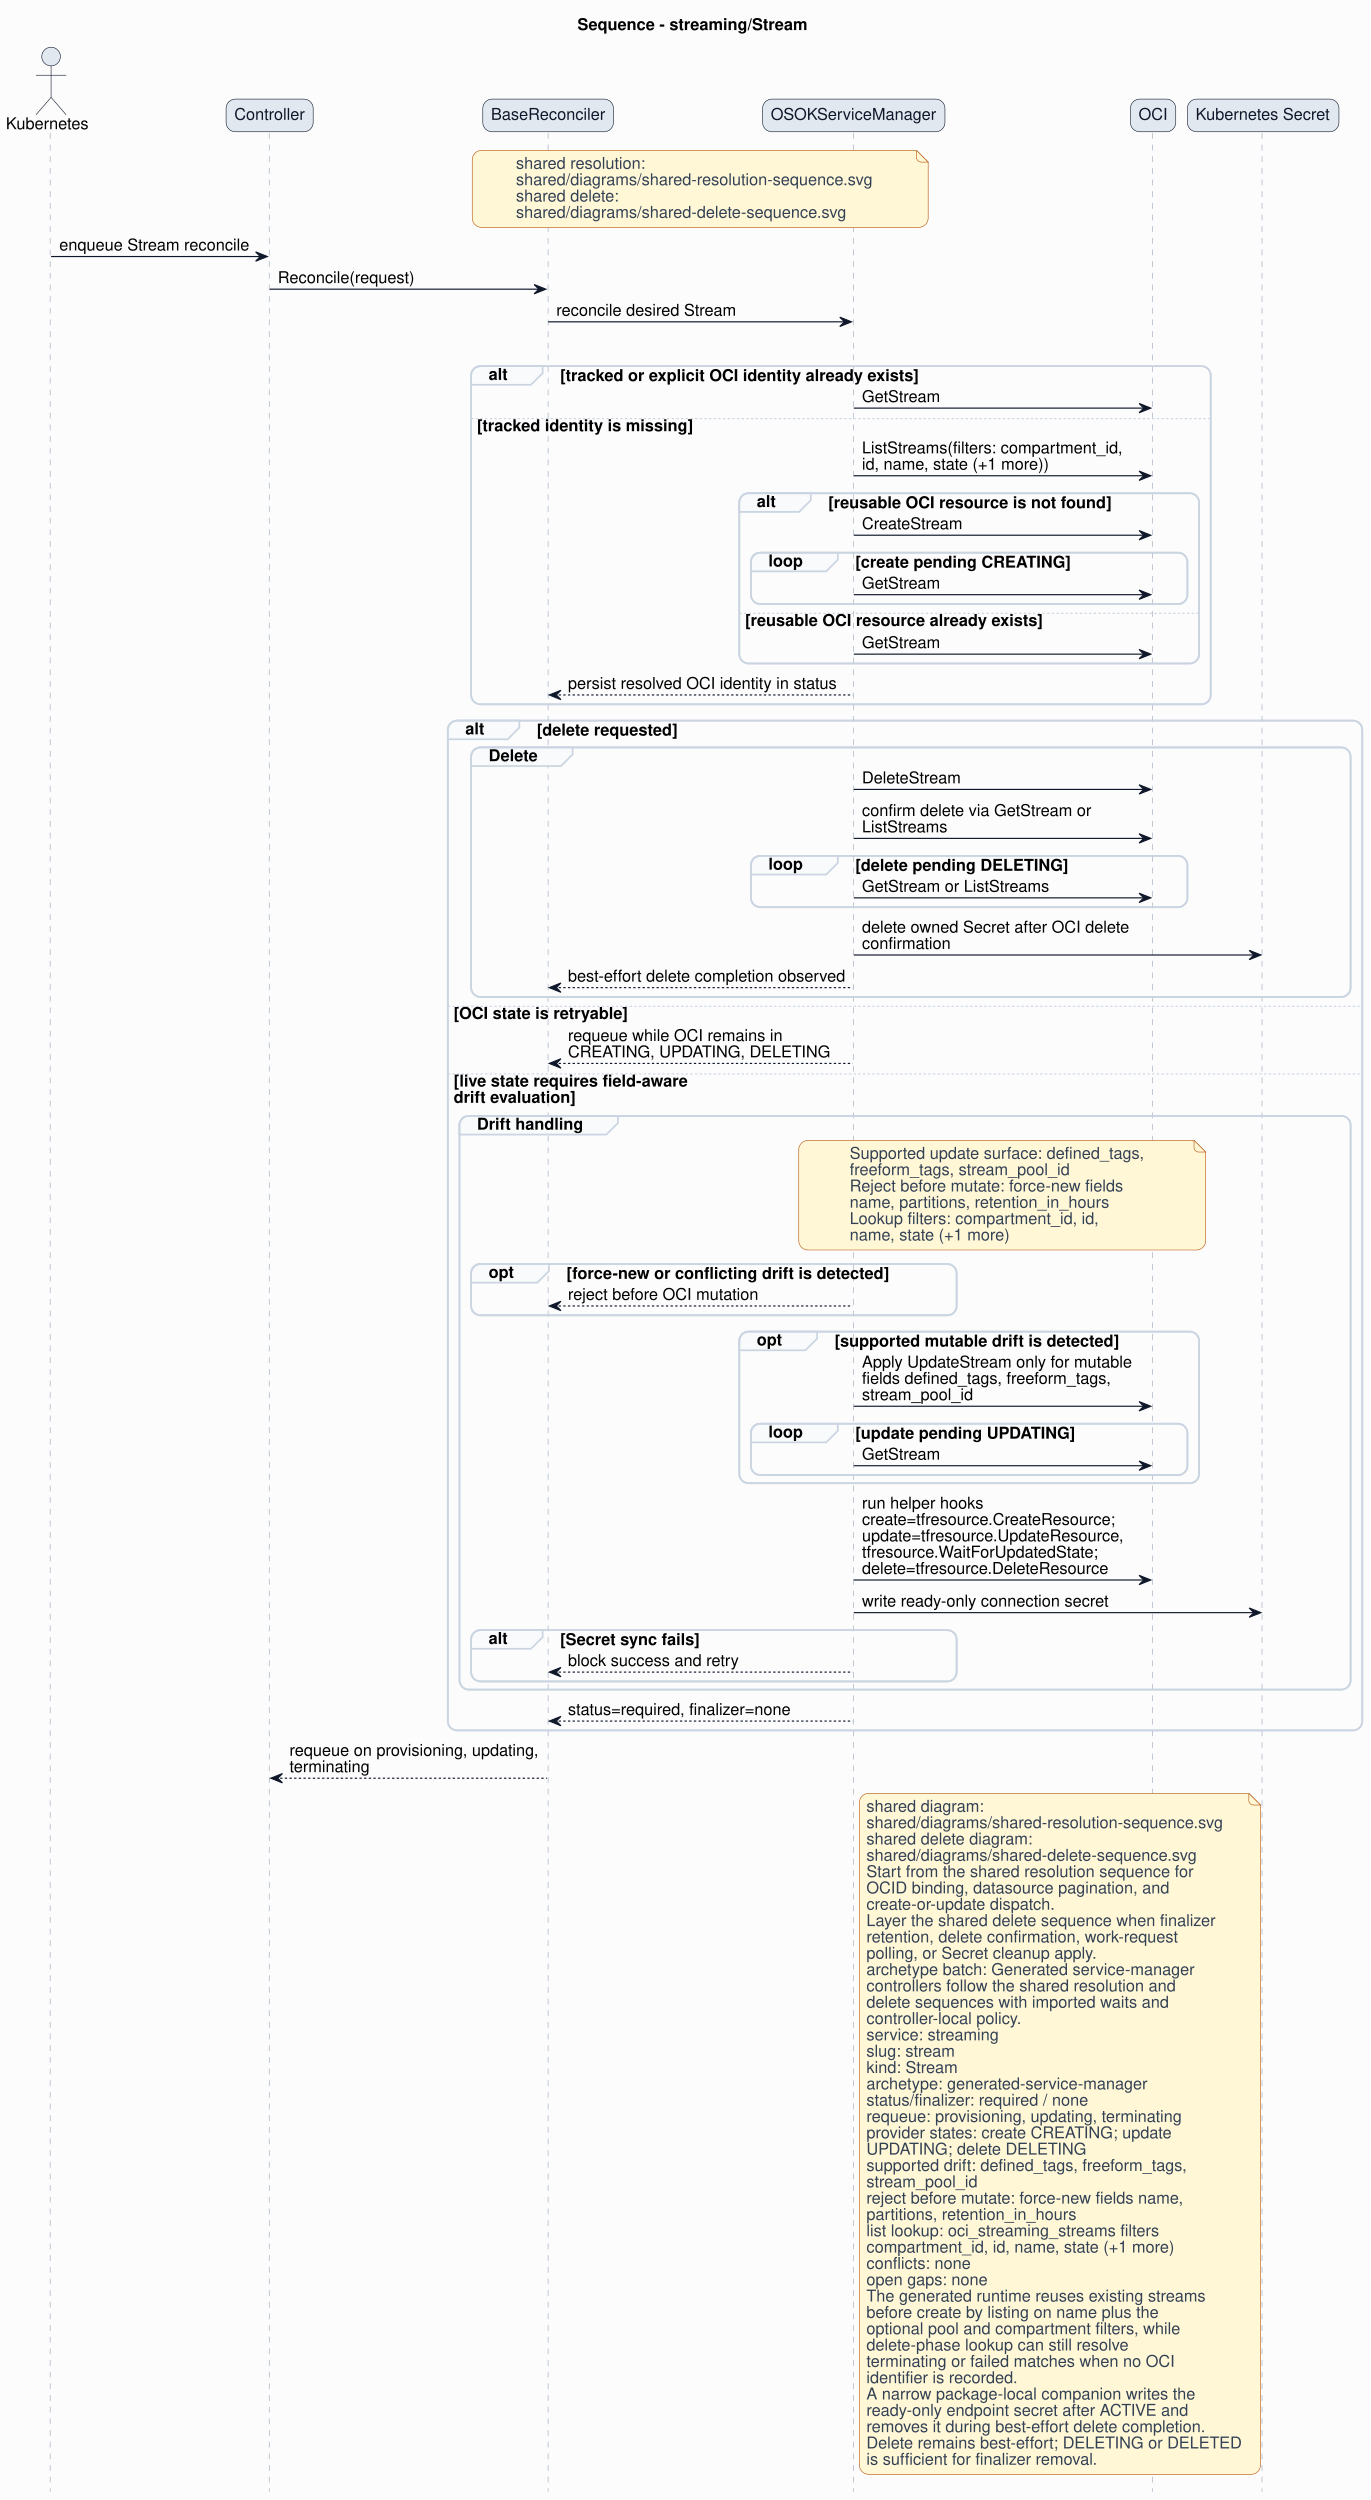
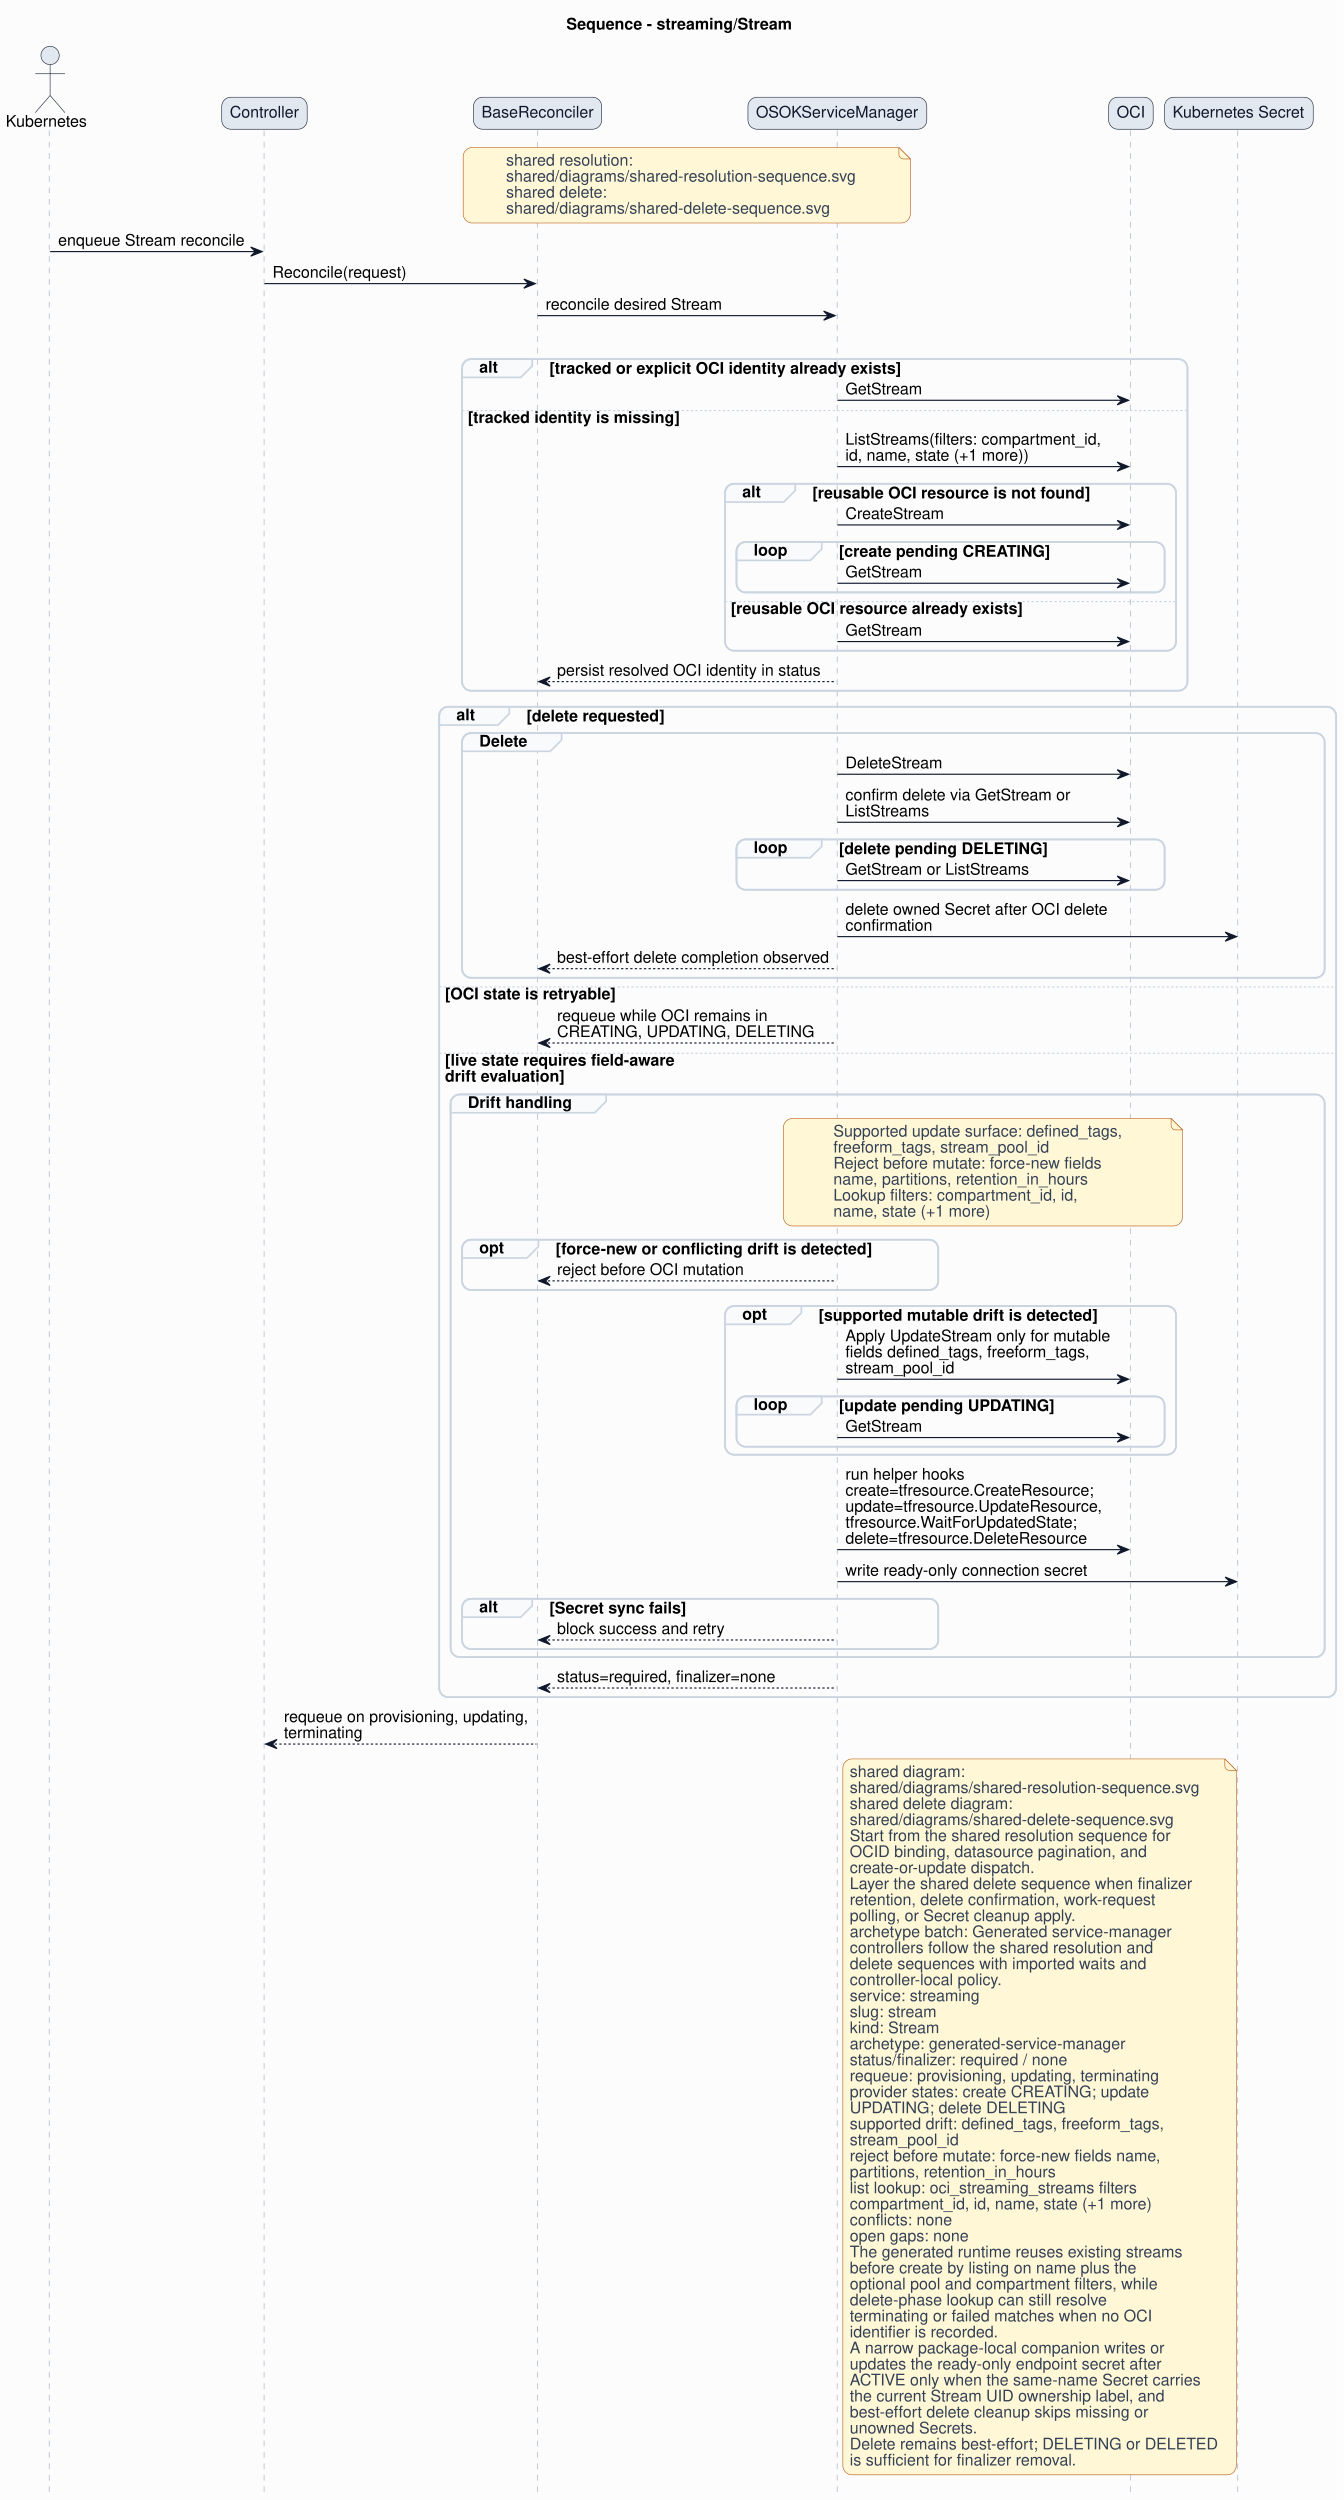
- <svg xmlns="http://www.w3.org/2000/svg" contentStyleType="text/css" data-diagram-type="SEQUENCE" height="2144px" preserveAspectRatio="none" style="width:1175px;height:2144px;background:#FCFCFD;" version="1.1" viewBox="0 0 1175 2144" width="1175px" zoomAndPan="magnify">
+ <svg xmlns="http://www.w3.org/2000/svg" contentStyleType="text/css" data-diagram-type="SEQUENCE" height="2186px" preserveAspectRatio="none" style="width:1175px;height:2186px;background:#FCFCFD;" version="1.1" viewBox="0 0 1175 2186" width="1175px" zoomAndPan="magnify">
  <defs />
  <g>
-     <rect fill="#FCFCFD" height="2144" style="stroke:none;stroke-width:1;" width="1175" x="0" y="0" />
+     <rect fill="#FCFCFD" height="2186" style="stroke:none;stroke-width:1;" width="1175" x="0" y="0" />
    <text fill="#000000" font-family="Helvetica" font-size="14" font-weight="bold" lengthAdjust="spacing" textLength="196.848" x="495.215" y="25.78">Sequence - streaming/Stream</text>
    <rect fill="none" height="290" rx="8" ry="8" style="stroke:#CBD5E1;stroke-width:1.5;" width="634.28" x="404.039" y="314" />
    <rect fill="none" height="146" rx="8" ry="8" style="stroke:#CBD5E1;stroke-width:1.5;" width="394.316" x="634.003" y="423" />
    <rect fill="none" height="44" rx="8" ry="8" style="stroke:#CBD5E1;stroke-width:1.5;" width="374.316" x="644.003" y="474" />
    <rect fill="none" height="866" rx="8" ry="8" style="stroke:#CBD5E1;stroke-width:1.5;" width="784.238" x="384.039" y="618" />
    <rect fill="none" height="214" rx="8" ry="8" style="stroke:#CBD5E1;stroke-width:1.5;" width="754.238" x="404.039" y="641" />
    <rect fill="none" height="44" rx="8" ry="8" style="stroke:#CBD5E1;stroke-width:1.5;" width="374.316" x="644.003" y="734" />
    <rect fill="none" height="492" rx="8" ry="8" style="stroke:#CBD5E1;stroke-width:1.5;" width="764.238" x="394.039" y="957" />
    <rect fill="none" height="44" rx="8" ry="8" style="stroke:#CBD5E1;stroke-width:1.5;" width="416.357" x="404.039" y="1084" />
    <rect fill="none" height="130" rx="8" ry="8" style="stroke:#CBD5E1;stroke-width:1.5;" width="394.316" x="634.003" y="1142" />
    <rect fill="none" height="44" rx="8" ry="8" style="stroke:#CBD5E1;stroke-width:1.5;" width="374.316" x="644.003" y="1221" />
    <rect fill="none" height="44" rx="8" ry="8" style="stroke:#CBD5E1;stroke-width:1.5;" width="416.357" x="404.039" y="1398" />
    <g class="participant-lifeline" data-entity-uid="part1" data-qualified-name="Kubernetes" id="part1-lifeline">
      <g>
-         <rect fill="#000000" fill-opacity="0" height="2023" width="8" x="39.803" y="114" />
-         <line style="stroke:#94A3B8;stroke-width:0.5;stroke-dasharray:5,5;" x1="43" x2="43" y1="114" y2="2137" />
+         <rect fill="#000000" fill-opacity="0" height="2065" width="8" x="39.803" y="114" />
+         <line style="stroke:#94A3B8;stroke-width:0.5;stroke-dasharray:5,5;" x1="43" x2="43" y1="114" y2="2179" />
      </g>
    </g>
    <g class="participant-lifeline" data-entity-uid="part2" data-qualified-name="Controller" id="part2-lifeline">
      <g>
-         <rect fill="#000000" fill-opacity="0" height="2023" width="8" x="227.237" y="114" />
-         <line style="stroke:#94A3B8;stroke-width:0.5;stroke-dasharray:5,5;" x1="230.892" x2="230.892" y1="114" y2="2137" />
+         <rect fill="#000000" fill-opacity="0" height="2065" width="8" x="227.237" y="114" />
+         <line style="stroke:#94A3B8;stroke-width:0.5;stroke-dasharray:5,5;" x1="230.892" x2="230.892" y1="114" y2="2179" />
      </g>
    </g>
    <g class="participant-lifeline" data-entity-uid="part3" data-qualified-name="BaseReconciler" id="part3-lifeline">
      <g>
-         <rect fill="#000000" fill-opacity="0" height="2023" width="8" x="466.063" y="114" />
-         <line style="stroke:#94A3B8;stroke-width:0.5;stroke-dasharray:5,5;" x1="470.039" x2="470.039" y1="114" y2="2137" />
+         <rect fill="#000000" fill-opacity="0" height="2065" width="8" x="466.063" y="114" />
+         <line style="stroke:#94A3B8;stroke-width:0.5;stroke-dasharray:5,5;" x1="470.039" x2="470.039" y1="114" y2="2179" />
      </g>
    </g>
    <g class="participant-lifeline" data-entity-uid="part4" data-qualified-name="ServiceManager" id="part4-lifeline">
      <g>
-         <rect fill="#000000" fill-opacity="0" height="2023" width="8" x="728.2" y="114" />
-         <line style="stroke:#94A3B8;stroke-width:0.5;stroke-dasharray:5,5;" x1="732.003" x2="732.003" y1="114" y2="2137" />
+         <rect fill="#000000" fill-opacity="0" height="2065" width="8" x="728.2" y="114" />
+         <line style="stroke:#94A3B8;stroke-width:0.5;stroke-dasharray:5,5;" x1="732.003" x2="732.003" y1="114" y2="2179" />
      </g>
    </g>
    <g class="participant-lifeline" data-entity-uid="part5" data-qualified-name="OCI" id="part5-lifeline">
      <g>
-         <rect fill="#000000" fill-opacity="0" height="2023" width="8" x="984.875" y="114" />
-         <line style="stroke:#94A3B8;stroke-width:0.5;stroke-dasharray:5,5;" x1="988.43" x2="988.43" y1="114" y2="2137" />
+         <rect fill="#000000" fill-opacity="0" height="2065" width="8" x="984.875" y="114" />
+         <line style="stroke:#94A3B8;stroke-width:0.5;stroke-dasharray:5,5;" x1="988.43" x2="988.43" y1="114" y2="2179" />
      </g>
    </g>
    <g class="participant-lifeline" data-entity-uid="part6" data-qualified-name="SecretStore" id="part6-lifeline">
      <g>
-         <rect fill="#000000" fill-opacity="0" height="2023" width="8" x="1079.298" y="114" />
-         <line style="stroke:#94A3B8;stroke-width:0.5;stroke-dasharray:5,5;" x1="1082.319" x2="1082.319" y1="114" y2="2137" />
+         <rect fill="#000000" fill-opacity="0" height="2065" width="8" x="1079.298" y="114" />
+         <line style="stroke:#94A3B8;stroke-width:0.5;stroke-dasharray:5,5;" x1="1082.319" x2="1082.319" y1="114" y2="2179" />
      </g>
    </g>
    <g class="participant participant-head" data-entity-uid="part1" data-qualified-name="Kubernetes" id="part1-head">
      <text fill="#000000" font-family="Helvetica" font-size="14" lengthAdjust="spacing" textLength="71.606" x="5" y="110.78">Kubernetes</text>
      <ellipse cx="43.803" cy="48.5" fill="#E2E8F0" rx="8" ry="8" style="stroke:#0F172A;stroke-width:0.5;" />
      <path d="M43.803,56.5 L43.803,83.5 M30.803,64.5 L56.803,64.5 M43.803,83.5 L30.803,98.5 M43.803,83.5 L56.803,98.5" fill="none" style="stroke:#0F172A;stroke-width:0.5;" />
    </g>
    <g class="participant participant-head" data-entity-uid="part2" data-qualified-name="Controller" id="part2-head">
      <rect fill="#E2E8F0" height="28" rx="8" ry="8" style="stroke:#0F172A;stroke-width:0.5;" width="74.689" x="193.892" y="85" />
      <text fill="#0F172A" font-family="Helvetica" font-size="14" lengthAdjust="spacing" textLength="60.69" x="200.892" y="102.78">Controller</text>
    </g>
    <g class="participant participant-head" data-entity-uid="part3" data-qualified-name="BaseReconciler" id="part3-head">
      <rect fill="#E2E8F0" height="28" rx="8" ry="8" style="stroke:#0F172A;stroke-width:0.5;" width="112.048" x="414.039" y="85" />
      <text fill="#0F172A" font-family="Helvetica" font-size="14" lengthAdjust="spacing" textLength="98.048" x="421.039" y="102.78">BaseReconciler</text>
    </g>
    <g class="participant participant-head" data-entity-uid="part4" data-qualified-name="ServiceManager" id="part4-head">
      <rect fill="#E2E8F0" height="28" rx="8" ry="8" style="stroke:#0F172A;stroke-width:0.5;" width="156.393" x="654.003" y="85" />
      <text fill="#0F172A" font-family="Helvetica" font-size="14" lengthAdjust="spacing" textLength="142.393" x="661.003" y="102.78">OSOKServiceManager</text>
    </g>
    <g class="participant participant-head" data-entity-uid="part5" data-qualified-name="OCI" id="part5-head">
      <rect fill="#E2E8F0" height="28" rx="8" ry="8" style="stroke:#0F172A;stroke-width:0.5;" width="38.89" x="969.43" y="85" />
      <text fill="#0F172A" font-family="Helvetica" font-size="14" lengthAdjust="spacing" textLength="24.89" x="976.43" y="102.78">OCI</text>
    </g>
    <g class="participant participant-head" data-entity-uid="part6" data-qualified-name="SecretStore" id="part6-head">
      <rect fill="#E2E8F0" height="28" rx="8" ry="8" style="stroke:#0F172A;stroke-width:0.5;" width="129.958" x="1018.319" y="85" />
      <text fill="#0F172A" font-family="Helvetica" font-size="14" lengthAdjust="spacing" textLength="115.958" x="1025.319" y="102.78">Kubernetes Secret</text>
    </g>
    <path d="M405,137 L405,187 A8,8 0 0 0 413,195 L788,195 A8,8 0 0 0 796,187 L796,139 L786,129 L413,129 A8,8 0 0 0 405,137" fill="#FFF7D6" style="stroke:#B45309;stroke-width:0.5;" />
    <path d="M786,129 L786,135 A4,4 0 0 0 790,139 L796,139 L786,129" fill="#FFF7D6" style="stroke:#B45309;stroke-width:0.5;" />
    <text fill="#334155" font-family="Helvetica" font-size="14" lengthAdjust="spacing" textLength="111.289" x="442.483" y="144.78">shared resolution:</text>
    <text fill="#334155" font-family="Helvetica" font-size="14" lengthAdjust="spacing" textLength="307.392" x="442.483" y="158.78">shared/diagrams/shared-resolution-sequence.svg</text>
    <text fill="#334155" font-family="Helvetica" font-size="14" lengthAdjust="spacing" textLength="88.731" x="442.483" y="172.78">shared delete:</text>
    <text fill="#334155" font-family="Helvetica" font-size="14" lengthAdjust="spacing" textLength="284.833" x="442.483" y="186.78">shared/diagrams/shared-delete-sequence.svg</text>
    <g class="message" data-entity-1="part1" data-entity-2="part2" id="msg1">
      <polygon fill="#0F172A" points="219.237,216,229.237,220,219.237,224,223.237,220" style="stroke:#0F172A;stroke-width:1;" />
      <line style="stroke:#0F172A;stroke-width:1;" x1="43.803" x2="225.237" y1="220" y2="220" />
      <text fill="#000000" font-family="Helvetica" font-size="14" lengthAdjust="spacing" textLength="163.434" x="50.803" y="214.78">enqueue Stream reconcile</text>
    </g>
    <g class="message" data-entity-1="part2" data-entity-2="part3" id="msg2">
      <polygon fill="#0F172A" points="458.063,244,468.063,248,458.063,252,462.063,248" style="stroke:#0F172A;stroke-width:1;" />
      <line style="stroke:#0F172A;stroke-width:1;" x1="231.237" x2="464.063" y1="248" y2="248" />
      <text fill="#000000" font-family="Helvetica" font-size="14" lengthAdjust="spacing" textLength="117.496" x="238.237" y="242.78">Reconcile(request)</text>
    </g>
    <g class="message" data-entity-1="part3" data-entity-2="part4" id="msg3">
      <polygon fill="#0F172A" points="720.2,272,730.2,276,720.2,280,724.2,276" style="stroke:#0F172A;stroke-width:1;" />
      <line style="stroke:#0F172A;stroke-width:1;" x1="470.063" x2="726.2" y1="276" y2="276" />
      <text fill="#000000" font-family="Helvetica" font-size="14" lengthAdjust="spacing" textLength="154.848" x="477.063" y="270.78">reconcile desired Stream</text>
    </g>
    <path d="M412.039,314 L465.377,314 L465.377,320 L455.377,330 L404.039,330 L404.039,322 A8,8 0 0 1 412.039,314" fill="#F8FAFC" style="stroke:#CBD5E1;stroke-width:1.5;" />
    <rect fill="none" height="290" rx="8" ry="8" style="stroke:#CBD5E1;stroke-width:1.5;" width="634.28" x="404.039" y="314" />
    <text fill="#000000" font-family="Helvetica" font-size="14" font-weight="bold" lengthAdjust="spacing" textLength="16.338" x="419.039" y="325.78">alt</text>
    <text fill="#000000" font-family="Helvetica" font-size="14" font-weight="bold" lengthAdjust="spacing" textLength="308.109" x="480.377" y="326.78">[tracked or explicit OCI identity already exists]</text>
    <g class="message" data-entity-1="part4" data-entity-2="part5" id="msg4">
      <polygon fill="#0F172A" points="976.875,346,986.875,350,976.875,354,980.875,350" style="stroke:#0F172A;stroke-width:1;" />
      <line style="stroke:#0F172A;stroke-width:1;" x1="732.2" x2="982.875" y1="350" y2="350" />
      <text fill="#000000" font-family="Helvetica" font-size="14" lengthAdjust="spacing" textLength="67.689" x="739.2" y="344.78">GetStream</text>
    </g>
    <line style="stroke:#CBD5E1;stroke-width:1;stroke-dasharray:2,2;" x1="404.039" x2="1038.319" y1="359" y2="359" />
    <text fill="#000000" font-family="Helvetica" font-size="14" font-weight="bold" lengthAdjust="spacing" textLength="185.158" x="409.039" y="369.78">[tracked identity is missing]</text>
    <g class="message" data-entity-1="part4" data-entity-2="part5" id="msg5">
      <polygon fill="#0F172A" points="976.875,404,986.875,408,976.875,412,980.875,408" style="stroke:#0F172A;stroke-width:1;" />
      <line style="stroke:#0F172A;stroke-width:1;" x1="732.2" x2="982.875" y1="408" y2="408" />
      <text fill="#000000" font-family="Helvetica" font-size="14" lengthAdjust="spacing" textLength="224.068" x="739.2" y="388.78">ListStreams(filters: compartment_id,</text>
      <text fill="#000000" font-family="Helvetica" font-size="14" lengthAdjust="spacing" textLength="161.451" x="739.2" y="402.78">id, name, state (+1 more))</text>
    </g>
    <path d="M642.003,423 L695.341,423 L695.341,429 L685.341,439 L634.003,439 L634.003,431 A8,8 0 0 1 642.003,423" fill="#F8FAFC" style="stroke:#CBD5E1;stroke-width:1.5;" />
    <rect fill="none" height="146" rx="8" ry="8" style="stroke:#CBD5E1;stroke-width:1.5;" width="394.316" x="634.003" y="423" />
    <text fill="#000000" font-family="Helvetica" font-size="14" font-weight="bold" lengthAdjust="spacing" textLength="16.338" x="649.003" y="434.78">alt</text>
    <text fill="#000000" font-family="Helvetica" font-size="14" font-weight="bold" lengthAdjust="spacing" textLength="242.703" x="710.341" y="435.78">[reusable OCI resource is not found]</text>
    <g class="message" data-entity-1="part4" data-entity-2="part5" id="msg6">
      <polygon fill="#0F172A" points="976.875,455,986.875,459,976.875,463,980.875,459" style="stroke:#0F172A;stroke-width:1;" />
      <line style="stroke:#0F172A;stroke-width:1;" x1="732.2" x2="982.875" y1="459" y2="459" />
      <text fill="#000000" font-family="Helvetica" font-size="14" lengthAdjust="spacing" textLength="87.144" x="739.2" y="453.78">CreateStream</text>
    </g>
    <path d="M652.003,474 L718.548,474 L718.548,480 L708.548,490 L644.003,490 L644.003,482 A8,8 0 0 1 652.003,474" fill="#F8FAFC" style="stroke:#CBD5E1;stroke-width:1.5;" />
    <rect fill="none" height="44" rx="8" ry="8" style="stroke:#CBD5E1;stroke-width:1.5;" width="374.316" x="644.003" y="474" />
    <text fill="#000000" font-family="Helvetica" font-size="14" font-weight="bold" lengthAdjust="spacing" textLength="29.545" x="659.003" y="485.78">loop</text>
    <text fill="#000000" font-family="Helvetica" font-size="14" font-weight="bold" lengthAdjust="spacing" textLength="185.903" x="733.548" y="486.78">[create pending CREATING]</text>
    <g class="message" data-entity-1="part4" data-entity-2="part5" id="msg7">
      <polygon fill="#0F172A" points="976.875,506,986.875,510,976.875,514,980.875,510" style="stroke:#0F172A;stroke-width:1;" />
      <line style="stroke:#0F172A;stroke-width:1;" x1="732.2" x2="982.875" y1="510" y2="510" />
      <text fill="#000000" font-family="Helvetica" font-size="14" lengthAdjust="spacing" textLength="67.689" x="739.2" y="504.78">GetStream</text>
    </g>
    <line style="stroke:#CBD5E1;stroke-width:1;stroke-dasharray:2,2;" x1="634.003" x2="1028.319" y1="526" y2="526" />
    <text fill="#000000" font-family="Helvetica" font-size="14" font-weight="bold" lengthAdjust="spacing" textLength="255.233" x="639.003" y="536.78">[reusable OCI resource already exists]</text>
    <g class="message" data-entity-1="part4" data-entity-2="part5" id="msg8">
      <polygon fill="#0F172A" points="976.875,557,986.875,561,976.875,565,980.875,561" style="stroke:#0F172A;stroke-width:1;" />
      <line style="stroke:#0F172A;stroke-width:1;" x1="732.2" x2="982.875" y1="561" y2="561" />
      <text fill="#000000" font-family="Helvetica" font-size="14" lengthAdjust="spacing" textLength="67.689" x="739.2" y="555.78">GetStream</text>
    </g>
    <g class="message" data-entity-1="part4" data-entity-2="part3" id="msg9">
      <polygon fill="#0F172A" points="481.063,592,471.063,596,481.063,600,477.063,596" style="stroke:#0F172A;stroke-width:1;" />
      <line style="stroke:#0F172A;stroke-width:1;stroke-dasharray:2,2;" x1="475.063" x2="731.2" y1="596" y2="596" />
      <text fill="#000000" font-family="Helvetica" font-size="14" lengthAdjust="spacing" textLength="231.096" x="487.063" y="590.78">persist resolved OCI identity in status</text>
    </g>
    <path d="M392.039,618 L445.377,618 L445.377,624 L435.377,634 L384.039,634 L384.039,626 A8,8 0 0 1 392.039,618" fill="#F8FAFC" style="stroke:#CBD5E1;stroke-width:1.5;" />
    <rect fill="none" height="866" rx="8" ry="8" style="stroke:#CBD5E1;stroke-width:1.5;" width="784.238" x="384.039" y="618" />
    <text fill="#000000" font-family="Helvetica" font-size="14" font-weight="bold" lengthAdjust="spacing" textLength="16.338" x="399.039" y="629.78">alt</text>
    <text fill="#000000" font-family="Helvetica" font-size="14" font-weight="bold" lengthAdjust="spacing" textLength="120.586" x="460.377" y="630.78">[delete requested]</text>
    <path d="M412.039,641 L491.06,641 L491.06,647 L481.06,657 L404.039,657 L404.039,649 A8,8 0 0 1 412.039,641" fill="#F8FAFC" style="stroke:#CBD5E1;stroke-width:1.5;" />
    <rect fill="none" height="214" rx="8" ry="8" style="stroke:#CBD5E1;stroke-width:1.5;" width="754.238" x="404.039" y="641" />
    <text fill="#000000" font-family="Helvetica" font-size="14" font-weight="bold" lengthAdjust="spacing" textLength="42.02" x="419.039" y="652.78">Delete</text>
    <g class="message" data-entity-1="part4" data-entity-2="part5" id="msg10">
      <polygon fill="#0F172A" points="976.875,673,986.875,677,976.875,681,980.875,677" style="stroke:#0F172A;stroke-width:1;" />
      <line style="stroke:#0F172A;stroke-width:1;" x1="732.2" x2="982.875" y1="677" y2="677" />
      <text fill="#000000" font-family="Helvetica" font-size="14" lengthAdjust="spacing" textLength="85.593" x="739.2" y="671.78">DeleteStream</text>
    </g>
    <g class="message" data-entity-1="part4" data-entity-2="part5" id="msg11">
      <polygon fill="#0F172A" points="976.875,715,986.875,719,976.875,723,980.875,719" style="stroke:#0F172A;stroke-width:1;" />
      <line style="stroke:#0F172A;stroke-width:1;" x1="732.2" x2="982.875" y1="719" y2="719" />
      <text fill="#000000" font-family="Helvetica" font-size="14" lengthAdjust="spacing" textLength="197.634" x="739.2" y="699.78">confirm delete via GetStream or</text>
      <text fill="#000000" font-family="Helvetica" font-size="14" lengthAdjust="spacing" textLength="73.91" x="739.2" y="713.78">ListStreams</text>
    </g>
    <path d="M652.003,734 L718.548,734 L718.548,740 L708.548,750 L644.003,750 L644.003,742 A8,8 0 0 1 652.003,734" fill="#F8FAFC" style="stroke:#CBD5E1;stroke-width:1.5;" />
    <rect fill="none" height="44" rx="8" ry="8" style="stroke:#CBD5E1;stroke-width:1.5;" width="374.316" x="644.003" y="734" />
    <text fill="#000000" font-family="Helvetica" font-size="14" font-weight="bold" lengthAdjust="spacing" textLength="29.545" x="659.003" y="745.78">loop</text>
    <text fill="#000000" font-family="Helvetica" font-size="14" font-weight="bold" lengthAdjust="spacing" textLength="182.779" x="733.548" y="746.78">[delete pending DELETING]</text>
    <g class="message" data-entity-1="part4" data-entity-2="part5" id="msg12">
      <polygon fill="#0F172A" points="976.875,766,986.875,770,976.875,774,980.875,770" style="stroke:#0F172A;stroke-width:1;" />
      <line style="stroke:#0F172A;stroke-width:1;" x1="732.2" x2="982.875" y1="770" y2="770" />
      <text fill="#000000" font-family="Helvetica" font-size="14" lengthAdjust="spacing" textLength="161.827" x="739.2" y="764.78">GetStream or ListStreams</text>
    </g>
    <g class="message" data-entity-1="part4" data-entity-2="part6" id="msg13">
      <polygon fill="#0F172A" points="1071.298,815,1081.298,819,1071.298,823,1075.298,819" style="stroke:#0F172A;stroke-width:1;" />
      <line style="stroke:#0F172A;stroke-width:1;" x1="732.2" x2="1077.298" y1="819" y2="819" />
      <text fill="#000000" font-family="Helvetica" font-size="14" lengthAdjust="spacing" textLength="230.357" x="739.2" y="799.78">delete owned Secret after OCI delete</text>
      <text fill="#000000" font-family="Helvetica" font-size="14" lengthAdjust="spacing" textLength="76.255" x="739.2" y="813.78">confirmation</text>
    </g>
    <g class="message" data-entity-1="part4" data-entity-2="part3" id="msg14">
      <polygon fill="#0F172A" points="481.063,843,471.063,847,481.063,851,477.063,847" style="stroke:#0F172A;stroke-width:1;" />
      <line style="stroke:#0F172A;stroke-width:1;stroke-dasharray:2,2;" x1="475.063" x2="731.2" y1="847" y2="847" />
      <text fill="#000000" font-family="Helvetica" font-size="14" lengthAdjust="spacing" textLength="238.137" x="487.063" y="841.78">best-effort delete completion observed</text>
    </g>
    <line style="stroke:#CBD5E1;stroke-width:1;stroke-dasharray:2,2;" x1="384.039" x2="1168.277" y1="863" y2="863" />
    <text fill="#000000" font-family="Helvetica" font-size="14" font-weight="bold" lengthAdjust="spacing" textLength="149.386" x="389.039" y="873.78">[OCI state is retryable]</text>
    <g class="message" data-entity-1="part4" data-entity-2="part3" id="msg15">
      <polygon fill="#0F172A" points="481.063,908,471.063,912,481.063,916,477.063,912" style="stroke:#0F172A;stroke-width:1;" />
      <line style="stroke:#0F172A;stroke-width:1;stroke-dasharray:2,2;" x1="475.063" x2="731.2" y1="912" y2="912" />
      <text fill="#000000" font-family="Helvetica" font-size="14" lengthAdjust="spacing" textLength="184.42" x="487.063" y="892.78">requeue while OCI remains in</text>
      <text fill="#000000" font-family="Helvetica" font-size="14" lengthAdjust="spacing" textLength="230.248" x="487.063" y="906.78">CREATING, UPDATING, DELETING</text>
    </g>
    <line style="stroke:#CBD5E1;stroke-width:1;stroke-dasharray:2,2;" x1="384.039" x2="1168.277" y1="921" y2="921" />
    <text fill="#000000" font-family="Helvetica" font-size="14" font-weight="bold" lengthAdjust="spacing" textLength="200.751" x="389.039" y="931.78">[live state requires field-aware</text>
    <text fill="#000000" font-family="Helvetica" font-size="14" font-weight="bold" lengthAdjust="spacing" textLength="105.007" x="389.039" y="945.78">drift evaluation]</text>
    <path d="M402.039,957 L530.025,957 L530.025,963 L520.025,973 L394.039,973 L394.039,965 A8,8 0 0 1 402.039,957" fill="#F8FAFC" style="stroke:#CBD5E1;stroke-width:1.5;" />
    <rect fill="none" height="492" rx="8" ry="8" style="stroke:#CBD5E1;stroke-width:1.5;" width="764.238" x="394.039" y="957" />
    <text fill="#000000" font-family="Helvetica" font-size="14" font-weight="bold" lengthAdjust="spacing" textLength="90.986" x="409.039" y="968.78">Drift handling</text>
    <path d="M685,986 L685,1064 A8,8 0 0 0 693,1072 L1026,1072 A8,8 0 0 0 1034,1064 L1034,988 L1024,978 L693,978 A8,8 0 0 0 685,986" fill="#FFF7D6" style="stroke:#B45309;stroke-width:0.5;" />
    <path d="M1024,978 L1024,984 A4,4 0 0 0 1028,988 L1034,988 L1024,978" fill="#FFF7D6" style="stroke:#B45309;stroke-width:0.5;" />
    <text fill="#334155" font-family="Helvetica" font-size="14" lengthAdjust="spacing" textLength="252.964" x="728.676" y="993.78">Supported update surface: defined_tags,</text>
    <text fill="#334155" font-family="Helvetica" font-size="14" lengthAdjust="spacing" textLength="189.875" x="728.676" y="1007.78">freeform_tags, stream_pool_id</text>
    <text fill="#334155" font-family="Helvetica" font-size="14" lengthAdjust="spacing" textLength="235.778" x="728.676" y="1021.78">Reject before mutate: force-new fields</text>
    <text fill="#334155" font-family="Helvetica" font-size="14" lengthAdjust="spacing" textLength="223.357" x="728.676" y="1035.78">name, partitions, retention_in_hours</text>
    <text fill="#334155" font-family="Helvetica" font-size="14" lengthAdjust="spacing" textLength="213.992" x="728.676" y="1049.78">Lookup filters: compartment_id, id,</text>
    <text fill="#334155" font-family="Helvetica" font-size="14" lengthAdjust="spacing" textLength="138.113" x="728.676" y="1063.78">name, state (+1 more)</text>
    <path d="M412.039,1084 L470.805,1084 L470.805,1090 L460.805,1100 L404.039,1100 L404.039,1092 A8,8 0 0 1 412.039,1084" fill="#F8FAFC" style="stroke:#CBD5E1;stroke-width:1.5;" />
    <rect fill="none" height="44" rx="8" ry="8" style="stroke:#CBD5E1;stroke-width:1.5;" width="416.357" x="404.039" y="1084" />
    <text fill="#000000" font-family="Helvetica" font-size="14" font-weight="bold" lengthAdjust="spacing" textLength="21.766" x="419.039" y="1095.78">opt</text>
    <text fill="#000000" font-family="Helvetica" font-size="14" font-weight="bold" lengthAdjust="spacing" textLength="276.131" x="485.805" y="1096.78">[force-new or conflicting drift is detected]</text>
    <g class="message" data-entity-1="part4" data-entity-2="part3" id="msg16">
      <polygon fill="#0F172A" points="481.063,1116,471.063,1120,481.063,1124,477.063,1120" style="stroke:#0F172A;stroke-width:1;" />
      <line style="stroke:#0F172A;stroke-width:1;stroke-dasharray:2,2;" x1="475.063" x2="731.2" y1="1120" y2="1120" />
      <text fill="#000000" font-family="Helvetica" font-size="14" lengthAdjust="spacing" textLength="164.185" x="487.063" y="1114.78">reject before OCI mutation</text>
    </g>
    <path d="M642.003,1142 L700.769,1142 L700.769,1148 L690.769,1158 L634.003,1158 L634.003,1150 A8,8 0 0 1 642.003,1142" fill="#F8FAFC" style="stroke:#CBD5E1;stroke-width:1.5;" />
    <rect fill="none" height="130" rx="8" ry="8" style="stroke:#CBD5E1;stroke-width:1.5;" width="394.316" x="634.003" y="1142" />
    <text fill="#000000" font-family="Helvetica" font-size="14" font-weight="bold" lengthAdjust="spacing" textLength="21.766" x="649.003" y="1153.78">opt</text>
    <text fill="#000000" font-family="Helvetica" font-size="14" font-weight="bold" lengthAdjust="spacing" textLength="243.462" x="715.769" y="1154.78">[supported mutable drift is detected]</text>
    <g class="message" data-entity-1="part4" data-entity-2="part5" id="msg17">
      <polygon fill="#0F172A" points="976.875,1202,986.875,1206,976.875,1210,980.875,1206" style="stroke:#0F172A;stroke-width:1;" />
      <line style="stroke:#0F172A;stroke-width:1;" x1="732.2" x2="982.875" y1="1206" y2="1206" />
      <text fill="#000000" font-family="Helvetica" font-size="14" lengthAdjust="spacing" textLength="232.675" x="739.2" y="1172.78">Apply UpdateStream only for mutable</text>
      <text fill="#000000" font-family="Helvetica" font-size="14" lengthAdjust="spacing" textLength="214.792" x="739.2" y="1186.78">fields defined_tags, freeform_tags,</text>
      <text fill="#000000" font-family="Helvetica" font-size="14" lengthAdjust="spacing" textLength="95.724" x="739.2" y="1200.78">stream_pool_id</text>
    </g>
    <path d="M652.003,1221 L718.548,1221 L718.548,1227 L708.548,1237 L644.003,1237 L644.003,1229 A8,8 0 0 1 652.003,1221" fill="#F8FAFC" style="stroke:#CBD5E1;stroke-width:1.5;" />
    <rect fill="none" height="44" rx="8" ry="8" style="stroke:#CBD5E1;stroke-width:1.5;" width="374.316" x="644.003" y="1221" />
    <text fill="#000000" font-family="Helvetica" font-size="14" font-weight="bold" lengthAdjust="spacing" textLength="29.545" x="659.003" y="1232.78">loop</text>
    <text fill="#000000" font-family="Helvetica" font-size="14" font-weight="bold" lengthAdjust="spacing" textLength="190.538" x="733.548" y="1233.78">[update pending UPDATING]</text>
    <g class="message" data-entity-1="part4" data-entity-2="part5" id="msg18">
      <polygon fill="#0F172A" points="976.875,1253,986.875,1257,976.875,1261,980.875,1257" style="stroke:#0F172A;stroke-width:1;" />
      <line style="stroke:#0F172A;stroke-width:1;" x1="732.2" x2="982.875" y1="1257" y2="1257" />
      <text fill="#000000" font-family="Helvetica" font-size="14" lengthAdjust="spacing" textLength="67.689" x="739.2" y="1251.78">GetStream</text>
    </g>
    <g class="message" data-entity-1="part4" data-entity-2="part5" id="msg19">
      <polygon fill="#0F172A" points="976.875,1351,986.875,1355,976.875,1359,980.875,1355" style="stroke:#0F172A;stroke-width:1;" />
      <line style="stroke:#0F172A;stroke-width:1;" x1="732.2" x2="982.875" y1="1355" y2="1355" />
      <text fill="#000000" font-family="Helvetica" font-size="14" lengthAdjust="spacing" textLength="104.289" x="739.2" y="1293.78">run helper hooks</text>
      <text fill="#000000" font-family="Helvetica" font-size="14" lengthAdjust="spacing" textLength="219.051" x="739.2" y="1307.78">create=tfresource.CreateResource;</text>
      <text fill="#000000" font-family="Helvetica" font-size="14" lengthAdjust="spacing" textLength="226.085" x="739.2" y="1321.78">update=tfresource.UpdateResource,</text>
      <text fill="#000000" font-family="Helvetica" font-size="14" lengthAdjust="spacing" textLength="204.648" x="739.2" y="1335.78">tfresource.WaitForUpdatedState;</text>
      <text fill="#000000" font-family="Helvetica" font-size="14" lengthAdjust="spacing" textLength="212.844" x="739.2" y="1349.78">delete=tfresource.DeleteResource</text>
    </g>
    <g class="message" data-entity-1="part4" data-entity-2="part6" id="msg20">
      <polygon fill="#0F172A" points="1071.298,1379,1081.298,1383,1071.298,1387,1075.298,1383" style="stroke:#0F172A;stroke-width:1;" />
      <line style="stroke:#0F172A;stroke-width:1;" x1="732.2" x2="1077.298" y1="1383" y2="1383" />
      <text fill="#000000" font-family="Helvetica" font-size="14" lengthAdjust="spacing" textLength="212.434" x="739.2" y="1377.78">write ready-only connection secret</text>
    </g>
    <path d="M412.039,1398 L465.377,1398 L465.377,1404 L455.377,1414 L404.039,1414 L404.039,1406 A8,8 0 0 1 412.039,1398" fill="#F8FAFC" style="stroke:#CBD5E1;stroke-width:1.5;" />
    <rect fill="none" height="44" rx="8" ry="8" style="stroke:#CBD5E1;stroke-width:1.5;" width="416.357" x="404.039" y="1398" />
    <text fill="#000000" font-family="Helvetica" font-size="14" font-weight="bold" lengthAdjust="spacing" textLength="16.338" x="419.039" y="1409.78">alt</text>
    <text fill="#000000" font-family="Helvetica" font-size="14" font-weight="bold" lengthAdjust="spacing" textLength="119.834" x="480.377" y="1410.78">[Secret sync fails]</text>
    <g class="message" data-entity-1="part4" data-entity-2="part3" id="msg21">
      <polygon fill="#0F172A" points="481.063,1430,471.063,1434,481.063,1438,477.063,1434" style="stroke:#0F172A;stroke-width:1;" />
      <line style="stroke:#0F172A;stroke-width:1;stroke-dasharray:2,2;" x1="475.063" x2="731.2" y1="1434" y2="1434" />
      <text fill="#000000" font-family="Helvetica" font-size="14" lengthAdjust="spacing" textLength="146.282" x="487.063" y="1428.78">block success and retry</text>
    </g>
    <g class="message" data-entity-1="part4" data-entity-2="part3" id="msg22">
      <polygon fill="#0F172A" points="481.063,1472,471.063,1476,481.063,1480,477.063,1476" style="stroke:#0F172A;stroke-width:1;" />
      <line style="stroke:#0F172A;stroke-width:1;stroke-dasharray:2,2;" x1="475.063" x2="731.2" y1="1476" y2="1476" />
      <text fill="#000000" font-family="Helvetica" font-size="14" lengthAdjust="spacing" textLength="192.233" x="487.063" y="1470.78">status=required, finalizer=none</text>
    </g>
    <g class="message" data-entity-1="part3" data-entity-2="part2" id="msg23">
      <polygon fill="#0F172A" points="242.237,1521,232.237,1525,242.237,1529,238.237,1525" style="stroke:#0F172A;stroke-width:1;" />
      <line style="stroke:#0F172A;stroke-width:1;stroke-dasharray:2,2;" x1="236.237" x2="469.063" y1="1525" y2="1525" />
      <text fill="#000000" font-family="Helvetica" font-size="14" lengthAdjust="spacing" textLength="214.826" x="248.237" y="1505.78">requeue on provisioning, updating,</text>
      <text fill="#000000" font-family="Helvetica" font-size="14" lengthAdjust="spacing" textLength="69.255" x="248.237" y="1519.78">terminating</text>
    </g>
-     <path d="M737,1546 L737,2114 A8,8 0 0 0 745,2122 L1073,2122 A8,8 0 0 0 1081,2114 L1081,1548 L1071,1538 L745,1538 A8,8 0 0 0 737,1546" fill="#FFF7D6" style="stroke:#B45309;stroke-width:0.5;" />
+     <path d="M737,1546 L737,2156 A8,8 0 0 0 745,2164 L1073,2164 A8,8 0 0 0 1081,2156 L1081,1548 L1071,1538 L745,1538 A8,8 0 0 0 737,1546" fill="#FFF7D6" style="stroke:#B45309;stroke-width:0.5;" />
    <path d="M1071,1538 L1071,1544 A4,4 0 0 0 1075,1548 L1081,1548 L1071,1538" fill="#FFF7D6" style="stroke:#B45309;stroke-width:0.5;" />
    <text fill="#334155" font-family="Helvetica" font-size="14" lengthAdjust="spacing" textLength="101.165" x="743" y="1553.78">shared diagram:</text>
    <text fill="#334155" font-family="Helvetica" font-size="14" lengthAdjust="spacing" textLength="307.392" x="743" y="1567.78">shared/diagrams/shared-resolution-sequence.svg</text>
    <text fill="#334155" font-family="Helvetica" font-size="14" lengthAdjust="spacing" textLength="143.199" x="743" y="1581.78">shared delete diagram:</text>
    <text fill="#334155" font-family="Helvetica" font-size="14" lengthAdjust="spacing" textLength="284.833" x="743" y="1595.78">shared/diagrams/shared-delete-sequence.svg</text>
    <text fill="#334155" font-family="Helvetica" font-size="14" lengthAdjust="spacing" textLength="280.93" x="743" y="1609.78">Start from the shared resolution sequence for</text>
    <text fill="#334155" font-family="Helvetica" font-size="14" lengthAdjust="spacing" textLength="260.729" x="743" y="1623.78">OCID binding, datasource pagination, and</text>
    <text fill="#334155" font-family="Helvetica" font-size="14" lengthAdjust="spacing" textLength="163.427" x="743" y="1637.78">create-or-update dispatch.</text>
    <text fill="#334155" font-family="Helvetica" font-size="14" lengthAdjust="spacing" textLength="301.198" x="743" y="1651.78">Layer the shared delete sequence when finalizer</text>
    <text fill="#334155" font-family="Helvetica" font-size="14" lengthAdjust="spacing" textLength="269.247" x="743" y="1665.78">retention, delete confirmation, work-request</text>
    <text fill="#334155" font-family="Helvetica" font-size="14" lengthAdjust="spacing" textLength="199.233" x="743" y="1679.78">polling, or Secret cleanup apply.</text>
    <text fill="#334155" font-family="Helvetica" font-size="14" lengthAdjust="spacing" textLength="281.709" x="743" y="1693.78">archetype batch: Generated service-manager</text>
    <text fill="#334155" font-family="Helvetica" font-size="14" lengthAdjust="spacing" textLength="266.15" x="743" y="1707.78">controllers follow the shared resolution and</text>
    <text fill="#334155" font-family="Helvetica" font-size="14" lengthAdjust="spacing" textLength="259.93" x="743" y="1721.78">delete sequences with imported waits and</text>
    <text fill="#334155" font-family="Helvetica" font-size="14" lengthAdjust="spacing" textLength="134.606" x="743" y="1735.78">controller-local policy.</text>
    <text fill="#334155" font-family="Helvetica" font-size="14" lengthAdjust="spacing" textLength="113.593" x="743" y="1749.78">service: streaming</text>
    <text fill="#334155" font-family="Helvetica" font-size="14" lengthAdjust="spacing" textLength="76.248" x="743" y="1763.78">slug: stream</text>
    <text fill="#334155" font-family="Helvetica" font-size="14" lengthAdjust="spacing" textLength="78.586" x="743" y="1777.78">kind: Stream</text>
    <text fill="#334155" font-family="Helvetica" font-size="14" lengthAdjust="spacing" textLength="241.24" x="743" y="1791.78">archetype: generated-service-manager</text>
    <text fill="#334155" font-family="Helvetica" font-size="14" lengthAdjust="spacing" textLength="191.44" x="743" y="1805.78">status/finalizer: required / none</text>
    <text fill="#334155" font-family="Helvetica" font-size="14" lengthAdjust="spacing" textLength="272.398" x="743" y="1819.78">requeue: provisioning, updating, terminating</text>
    <text fill="#334155" font-family="Helvetica" font-size="14" lengthAdjust="spacing" textLength="265.337" x="743" y="1833.78">provider states: create CREATING; update</text>
    <text fill="#334155" font-family="Helvetica" font-size="14" lengthAdjust="spacing" textLength="192.165" x="743" y="1847.78">UPDATING; delete DELETING</text>
    <text fill="#334155" font-family="Helvetica" font-size="14" lengthAdjust="spacing" textLength="275.495" x="743" y="1861.78">supported drift: defined_tags, freeform_tags,</text>
    <text fill="#334155" font-family="Helvetica" font-size="14" lengthAdjust="spacing" textLength="95.724" x="743" y="1875.78">stream_pool_id</text>
    <text fill="#334155" font-family="Helvetica" font-size="14" lengthAdjust="spacing" textLength="273.13" x="743" y="1889.78">reject before mutate: force-new fields name,</text>
    <text fill="#334155" font-family="Helvetica" font-size="14" lengthAdjust="spacing" textLength="180.558" x="743" y="1903.78">partitions, retention_in_hours</text>
    <text fill="#334155" font-family="Helvetica" font-size="14" lengthAdjust="spacing" textLength="252.096" x="743" y="1917.78">list lookup: oci_streaming_streams filters</text>
    <text fill="#334155" font-family="Helvetica" font-size="14" lengthAdjust="spacing" textLength="264.947" x="743" y="1931.78">compartment_id, id, name, state (+1 more)</text>
    <text fill="#334155" font-family="Helvetica" font-size="14" lengthAdjust="spacing" textLength="89.496" x="743" y="1945.78">conflicts: none</text>
    <text fill="#334155" font-family="Helvetica" font-size="14" lengthAdjust="spacing" textLength="104.316" x="743" y="1959.78">open gaps: none</text>
    <text fill="#334155" font-family="Helvetica" font-size="14" lengthAdjust="spacing" textLength="292.585" x="743" y="1973.78">The generated runtime reuses existing streams</text>
    <text fill="#334155" font-family="Helvetica" font-size="14" lengthAdjust="spacing" textLength="252.15" x="743" y="1987.78">before create by listing on name plus the</text>
    <text fill="#334155" font-family="Helvetica" font-size="14" lengthAdjust="spacing" textLength="269.254" x="743" y="2001.78">optional pool and compartment filters, while</text>
    <text fill="#334155" font-family="Helvetica" font-size="14" lengthAdjust="spacing" textLength="225.689" x="743" y="2015.78">delete-phase lookup can still resolve</text>
    <text fill="#334155" font-family="Helvetica" font-size="14" lengthAdjust="spacing" textLength="265.351" x="743" y="2029.78">terminating or failed matches when no OCI</text>
    <text fill="#334155" font-family="Helvetica" font-size="14" lengthAdjust="spacing" textLength="129.951" x="743" y="2043.78">identifier is recorded.</text>
-     <text fill="#334155" font-family="Helvetica" font-size="14" lengthAdjust="spacing" textLength="282.475" x="743" y="2057.78">A narrow package-local companion writes the</text>
-     <text fill="#334155" font-family="Helvetica" font-size="14" lengthAdjust="spacing" textLength="278.592" x="743" y="2071.78">ready-only endpoint secret after ACTIVE and</text>
-     <text fill="#334155" font-family="Helvetica" font-size="14" lengthAdjust="spacing" textLength="291.812" x="743" y="2085.78">removes it during best-effort delete completion.</text>
-     <text fill="#334155" font-family="Helvetica" font-size="14" lengthAdjust="spacing" textLength="323.661" x="743" y="2099.78">Delete remains best-effort; DELETING or DELETED</text>
-     <text fill="#334155" font-family="Helvetica" font-size="14" lengthAdjust="spacing" textLength="199.179" x="743" y="2113.78">is sufficient for finalizer removal.</text>
+     <text fill="#334155" font-family="Helvetica" font-size="14" lengthAdjust="spacing" textLength="275.461" x="743" y="2057.78">A narrow package-local companion writes or</text>
+     <text fill="#334155" font-family="Helvetica" font-size="14" lengthAdjust="spacing" textLength="273.95" x="743" y="2071.78">updates the ready-only endpoint secret after</text>
+     <text fill="#334155" font-family="Helvetica" font-size="14" lengthAdjust="spacing" textLength="308.902" x="743" y="2085.78">ACTIVE only when the same-name Secret carries</text>
+     <text fill="#334155" font-family="Helvetica" font-size="14" lengthAdjust="spacing" textLength="276.247" x="743" y="2099.78">the current Stream UID ownership label, and</text>
+     <text fill="#334155" font-family="Helvetica" font-size="14" lengthAdjust="spacing" textLength="261.461" x="743" y="2113.78">best-effort delete cleanup skips missing or</text>
+     <text fill="#334155" font-family="Helvetica" font-size="14" lengthAdjust="spacing" textLength="112.068" x="743" y="2127.78">unowned Secrets.</text>
+     <text fill="#334155" font-family="Helvetica" font-size="14" lengthAdjust="spacing" textLength="323.661" x="743" y="2141.78">Delete remains best-effort; DELETING or DELETED</text>
+     <text fill="#334155" font-family="Helvetica" font-size="14" lengthAdjust="spacing" textLength="199.179" x="743" y="2155.78">is sufficient for finalizer removal.</text>
  </g>
</svg>
